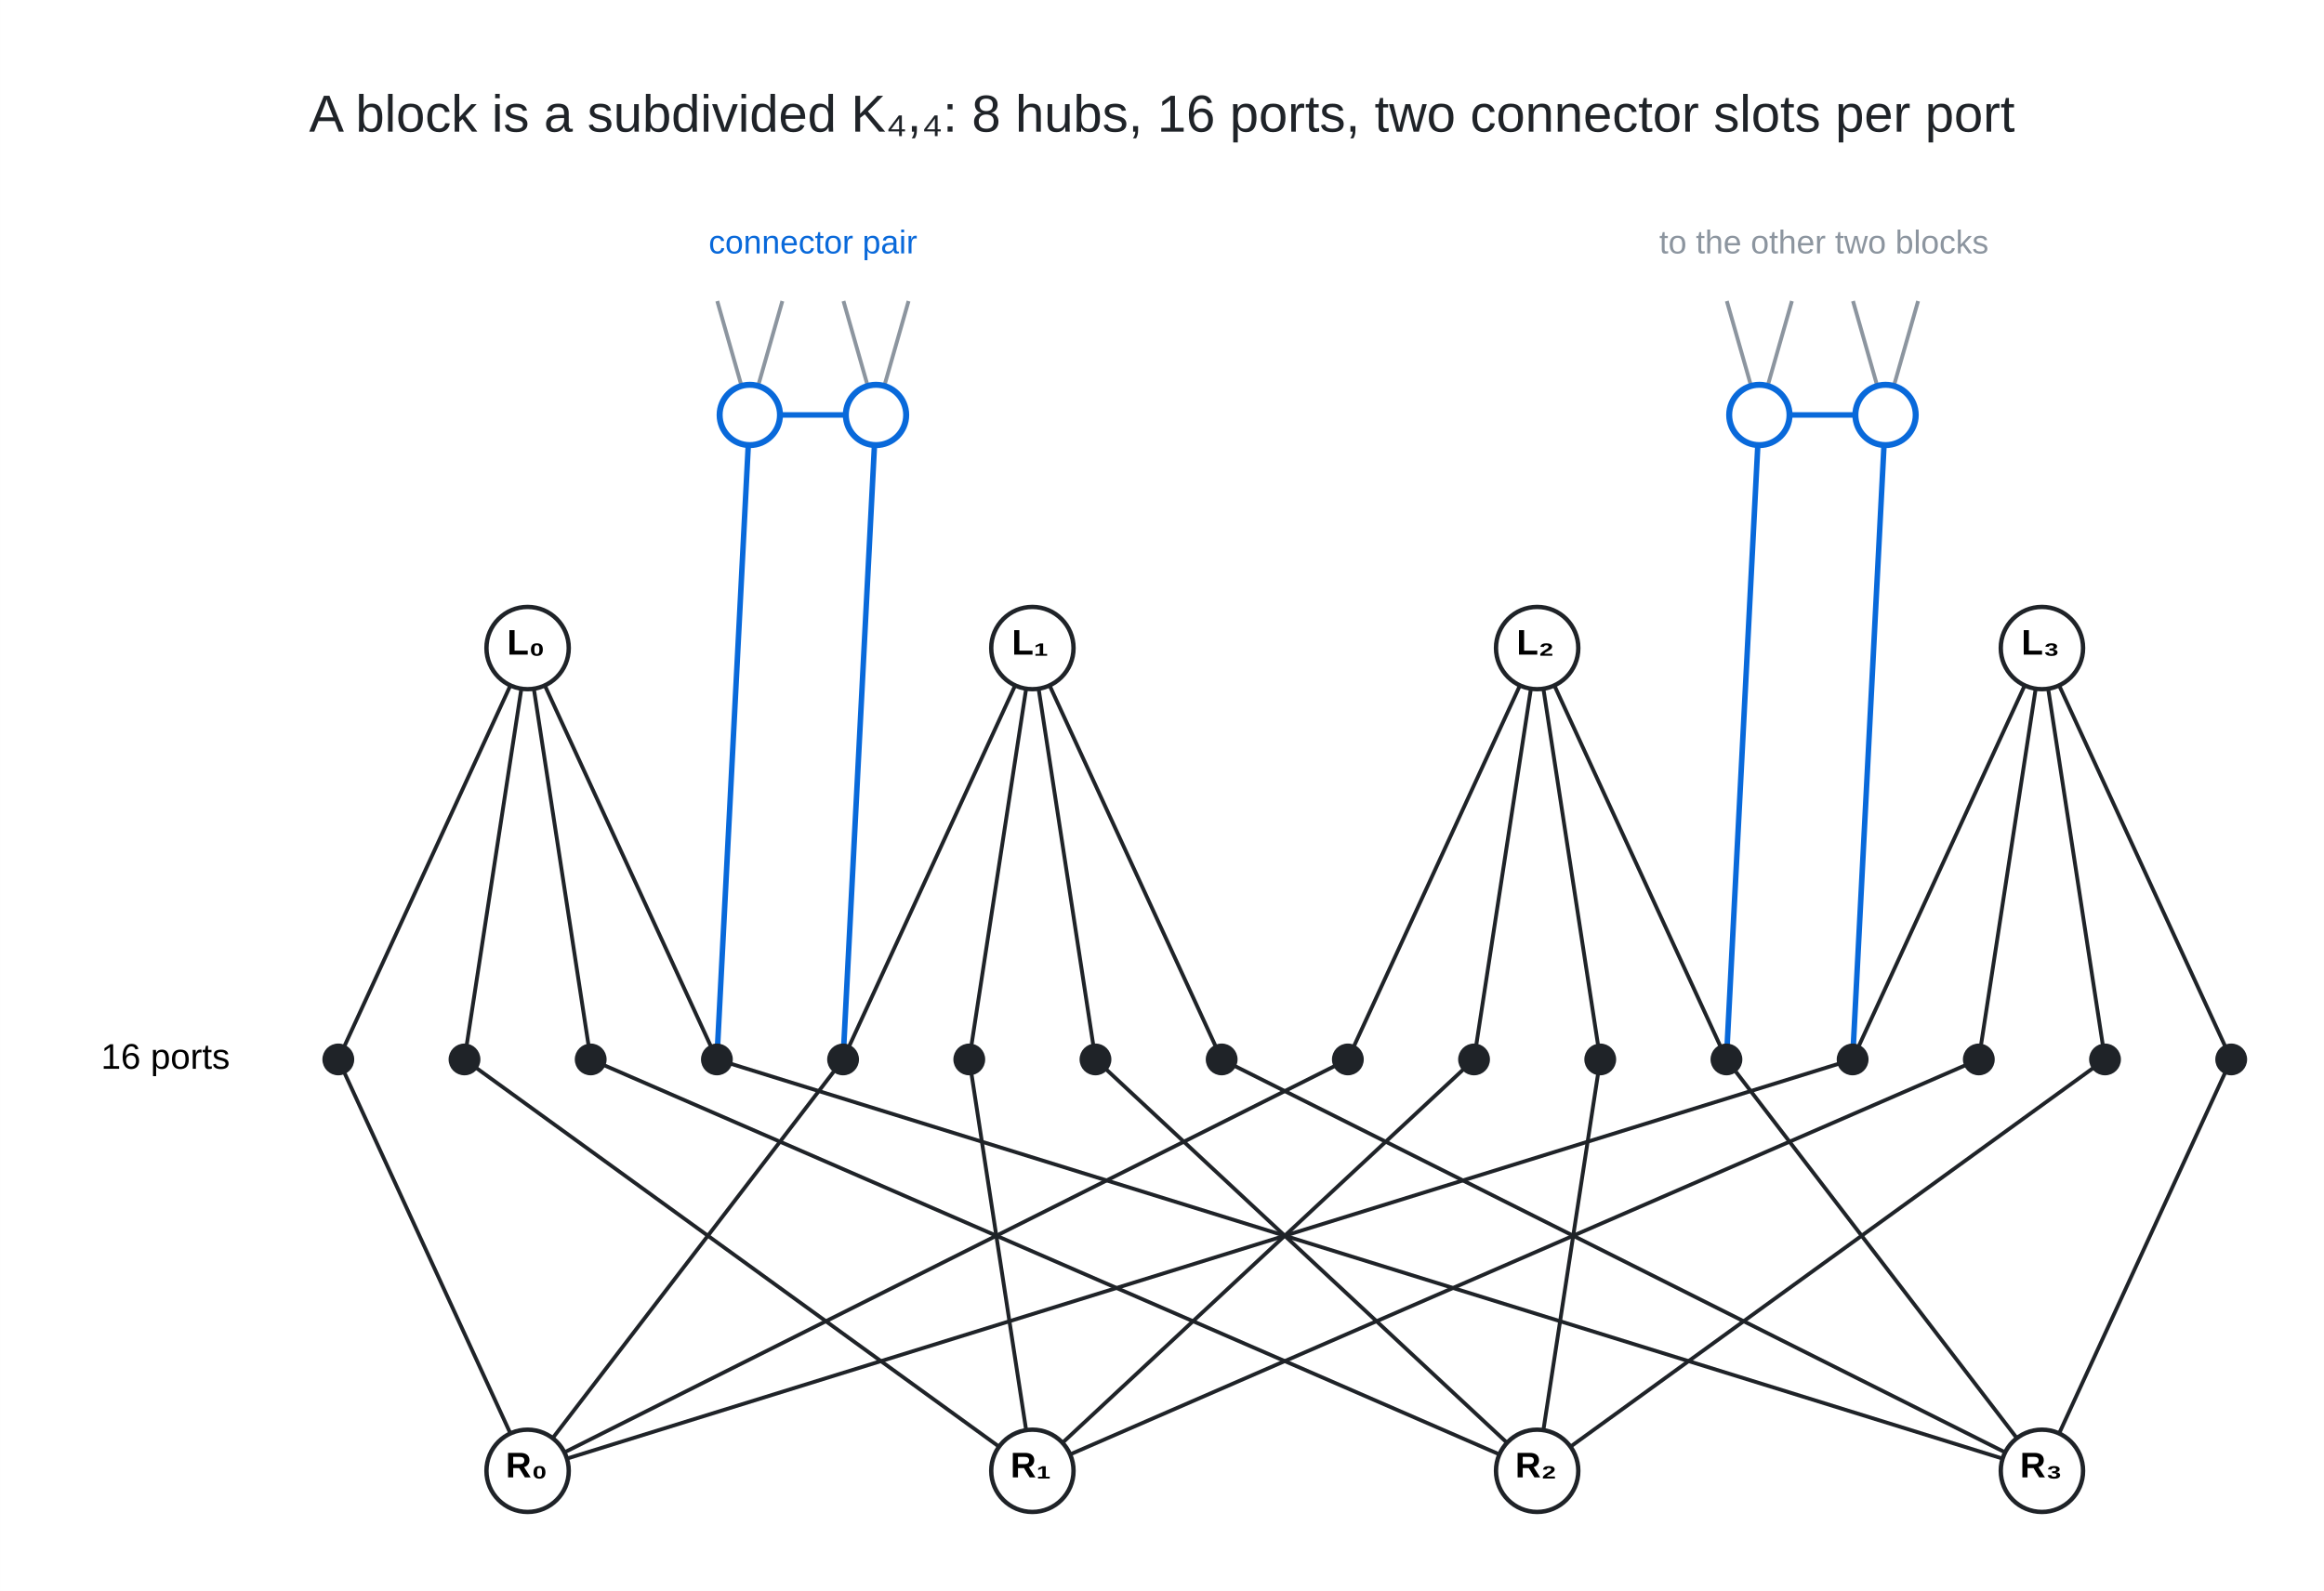
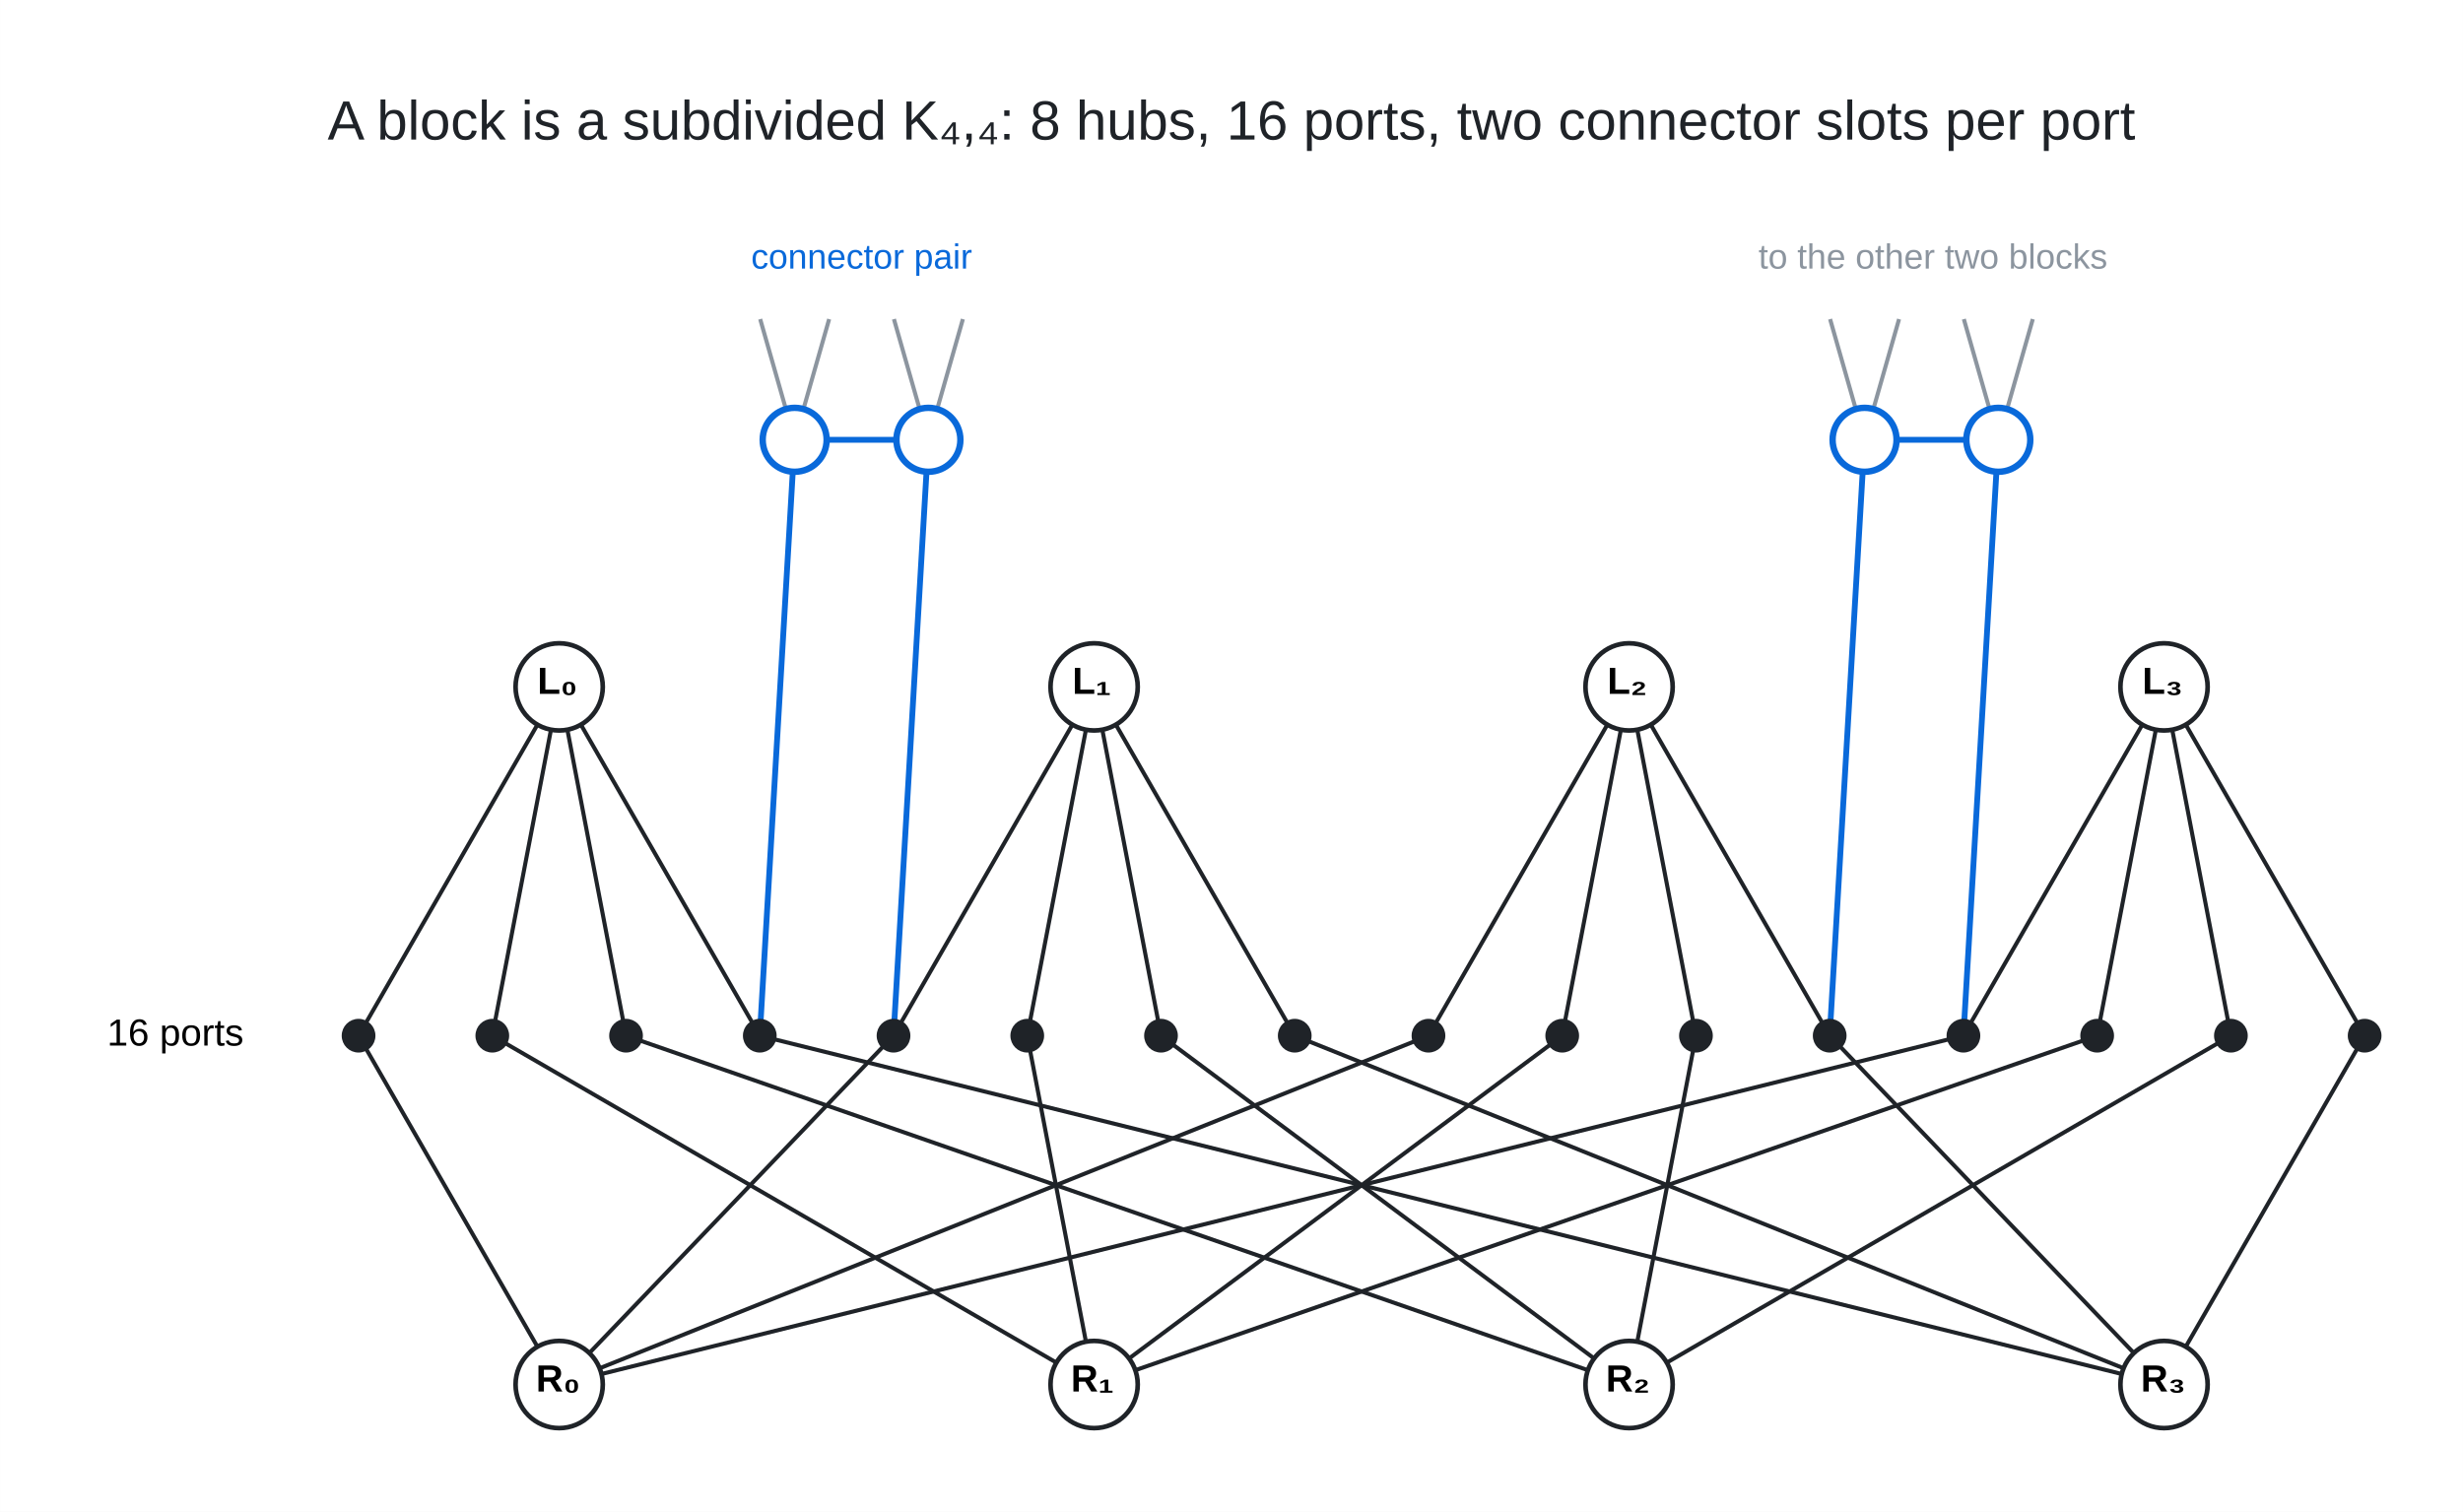
- <svg xmlns="http://www.w3.org/2000/svg" width="847pt" height="580pt" viewBox="0.00 0.00 847.10 580.10">
-   <g id="graph0" class="graph" transform="scale(1 1) rotate(0) translate(28.8 551.3)">
-     <polygon fill="white" stroke="transparent" points="-28.8,28.8 -28.8,-551.3 818.3,-551.3 818.3,28.8 -28.8,28.8" />
-     <text text-anchor="middle" x="394.75" y="-503.3" font-family="Arial" font-size="19.00" fill="#1f2328">A block is a subdivided K₄,₄: 8 hubs, 16 ports, two connector slots per port</text>
-     <text text-anchor="middle" x="394.75" y="-482.3" font-family="Arial" font-size="19.00" fill="#1f2328"> </text>
+ <svg xmlns="http://www.w3.org/2000/svg" width="847pt" height="520pt" viewBox="0.00 0.00 847.10 520.10">
+   <g id="graph0" class="graph" transform="scale(1 1) rotate(0) translate(28.8 491.3)">
+     <polygon fill="white" stroke="transparent" points="-28.8,28.8 -28.8,-491.3 818.3,-491.3 818.3,28.8 -28.8,28.8" />
+     <text text-anchor="middle" x="394.75" y="-443.3" font-family="Arial" font-size="19.00" fill="#1f2328">A block is a subdivided K₄,₄: 8 hubs, 16 ports, two connector slots per port</text>
+     <text text-anchor="middle" x="394.75" y="-422.3" font-family="Arial" font-size="19.00" fill="#1f2328"> </text>
    <g id="edge1" class="edge">
-       <path fill="none" stroke="#1f2328" stroke-width="1.4" d="M157.13,-301.16C142.25,-268.81 105.77,-189.5 96.61,-169.59" />
+       <path fill="none" stroke="#1f2328" stroke-width="1.4" d="M155.85,-241.7C140.55,-215.09 106.82,-156.43 97.14,-139.6" />
    </g>
    <g id="edge3" class="edge">
-       <path fill="none" stroke="#1f2328" stroke-width="1.4" d="M161.21,-300.07C156.19,-267.32 144.4,-190.45 141.27,-170.05" />
+       <path fill="none" stroke="#1f2328" stroke-width="1.4" d="M160.59,-239.8C155.41,-212.81 144.85,-157.71 141.53,-140.36" />
    </g>
    <g id="edge5" class="edge">
-       <path fill="none" stroke="#1f2328" stroke-width="1.4" d="M165.79,-300.07C170.81,-267.32 182.6,-190.45 185.73,-170.05" />
+       <path fill="none" stroke="#1f2328" stroke-width="1.4" d="M166.41,-239.8C171.59,-212.81 182.15,-157.71 185.47,-140.36" />
    </g>
    <g id="edge7" class="edge">
-       <path fill="none" stroke="#1f2328" stroke-width="1.4" d="M169.87,-301.16C184.75,-268.81 221.23,-189.5 230.39,-169.59" />
+       <path fill="none" stroke="#1f2328" stroke-width="1.4" d="M171.15,-241.7C186.45,-215.09 220.18,-156.43 229.86,-139.6" />
    </g>
    <g id="edge9" class="edge">
-       <path fill="none" stroke="#1f2328" stroke-width="1.4" d="M341.13,-301.16C326.25,-268.81 289.77,-189.5 280.61,-169.59" />
+       <path fill="none" stroke="#1f2328" stroke-width="1.4" d="M339.85,-241.7C324.55,-215.09 290.82,-156.43 281.14,-139.6" />
    </g>
    <g id="edge11" class="edge">
-       <path fill="none" stroke="#1f2328" stroke-width="1.4" d="M345.21,-300.07C340.19,-267.32 328.4,-190.45 325.27,-170.05" />
+       <path fill="none" stroke="#1f2328" stroke-width="1.4" d="M344.59,-239.8C339.41,-212.81 328.85,-157.71 325.53,-140.36" />
    </g>
    <g id="edge13" class="edge">
-       <path fill="none" stroke="#1f2328" stroke-width="1.4" d="M349.79,-300.07C354.81,-267.32 366.6,-190.45 369.73,-170.05" />
+       <path fill="none" stroke="#1f2328" stroke-width="1.4" d="M350.41,-239.8C355.59,-212.81 366.15,-157.71 369.47,-140.36" />
    </g>
    <g id="edge15" class="edge">
-       <path fill="none" stroke="#1f2328" stroke-width="1.4" d="M353.87,-301.16C368.75,-268.81 405.23,-189.5 414.39,-169.59" />
+       <path fill="none" stroke="#1f2328" stroke-width="1.4" d="M355.15,-241.7C370.45,-215.09 404.18,-156.43 413.86,-139.6" />
    </g>
    <g id="edge17" class="edge">
-       <path fill="none" stroke="#1f2328" stroke-width="1.4" d="M525.13,-301.16C510.25,-268.81 473.77,-189.5 464.61,-169.59" />
+       <path fill="none" stroke="#1f2328" stroke-width="1.4" d="M523.85,-241.7C508.55,-215.09 474.82,-156.43 465.14,-139.6" />
    </g>
    <g id="edge19" class="edge">
-       <path fill="none" stroke="#1f2328" stroke-width="1.4" d="M529.21,-300.07C524.19,-267.32 512.4,-190.45 509.27,-170.05" />
+       <path fill="none" stroke="#1f2328" stroke-width="1.4" d="M528.59,-239.8C523.41,-212.81 512.85,-157.71 509.53,-140.36" />
    </g>
    <g id="edge21" class="edge">
-       <path fill="none" stroke="#1f2328" stroke-width="1.4" d="M533.79,-300.07C538.81,-267.32 550.6,-190.45 553.73,-170.05" />
+       <path fill="none" stroke="#1f2328" stroke-width="1.4" d="M534.41,-239.8C539.59,-212.81 550.15,-157.71 553.47,-140.36" />
    </g>
    <g id="edge23" class="edge">
-       <path fill="none" stroke="#1f2328" stroke-width="1.4" d="M537.87,-301.16C552.75,-268.81 589.23,-189.5 598.39,-169.59" />
+       <path fill="none" stroke="#1f2328" stroke-width="1.4" d="M539.15,-241.7C554.45,-215.09 588.18,-156.43 597.86,-139.6" />
    </g>
    <g id="edge25" class="edge">
-       <path fill="none" stroke="#1f2328" stroke-width="1.4" d="M709.13,-301.16C694.25,-268.81 657.77,-189.5 648.61,-169.59" />
+       <path fill="none" stroke="#1f2328" stroke-width="1.4" d="M707.85,-241.7C692.55,-215.09 658.82,-156.43 649.14,-139.6" />
    </g>
    <g id="edge27" class="edge">
-       <path fill="none" stroke="#1f2328" stroke-width="1.4" d="M713.21,-300.07C708.19,-267.32 696.4,-190.45 693.27,-170.05" />
+       <path fill="none" stroke="#1f2328" stroke-width="1.4" d="M712.59,-239.8C707.41,-212.81 696.85,-157.71 693.53,-140.36" />
    </g>
    <g id="edge29" class="edge">
-       <path fill="none" stroke="#1f2328" stroke-width="1.4" d="M717.79,-300.07C722.81,-267.32 734.6,-190.45 737.73,-170.05" />
+       <path fill="none" stroke="#1f2328" stroke-width="1.4" d="M718.41,-239.8C723.59,-212.81 734.15,-157.71 737.47,-140.36" />
    </g>
    <g id="edge31" class="edge">
-       <path fill="none" stroke="#1f2328" stroke-width="1.4" d="M721.87,-301.16C736.75,-268.81 773.23,-189.5 782.39,-169.59" />
+       <path fill="none" stroke="#1f2328" stroke-width="1.4" d="M723.15,-241.7C738.45,-215.09 772.18,-156.43 781.86,-139.6" />
    </g>
    <g id="edge2" class="edge">
-       <path fill="none" stroke="#1f2328" stroke-width="1.4" d="M157.13,-28.84C142.25,-61.19 105.77,-140.5 96.61,-160.41" />
+       <path fill="none" stroke="#1f2328" stroke-width="1.4" d="M155.85,-28.3C140.55,-54.91 106.82,-113.57 97.14,-130.4" />
    </g>
    <g id="edge10" class="edge">
-       <path fill="none" stroke="#1f2328" stroke-width="1.4" d="M172.72,-27.02C196.59,-58.17 259.68,-140.45 275.07,-160.53" />
+       <path fill="none" stroke="#1f2328" stroke-width="1.4" d="M174.11,-26.07C198.8,-51.84 259.17,-114.83 274.77,-131.11" />
    </g>
    <g id="edge18" class="edge">
-       <path fill="none" stroke="#1f2328" stroke-width="1.4" d="M177.12,-21.83C230.59,-48.66 424.75,-146.06 457.72,-162.6" />
+       <path fill="none" stroke="#1f2328" stroke-width="1.4" d="M177.52,-20.63C231.55,-42.31 424.91,-119.91 457.74,-133.09" />
    </g>
    <g id="edge26" class="edge">
-       <path fill="none" stroke="#1f2328" stroke-width="1.4" d="M177.96,-19.49C252.98,-42.79 596.3,-149.41 641.57,-163.47" />
+       <path fill="none" stroke="#1f2328" stroke-width="1.4" d="M178.22,-18.66C253.79,-37.43 596.41,-122.55 641.58,-133.78" />
    </g>
    <g id="edge4" class="edge">
-       <path fill="none" stroke="#1f2328" stroke-width="1.4" d="M335.17,-23.93C294.96,-53.07 168.81,-144.48 144.56,-162.06" />
+       <path fill="none" stroke="#1f2328" stroke-width="1.4" d="M334.24,-22.69C293.37,-46.38 170.59,-117.56 145.15,-132.31" />
    </g>
    <g id="edge12" class="edge">
-       <path fill="none" stroke="#1f2328" stroke-width="1.4" d="M345.21,-29.93C340.19,-62.68 328.4,-139.55 325.27,-159.95" />
+       <path fill="none" stroke="#1f2328" stroke-width="1.4" d="M344.59,-30.2C339.41,-57.19 328.85,-112.29 325.53,-129.64" />
    </g>
    <g id="edge20" class="edge">
-       <path fill="none" stroke="#1f2328" stroke-width="1.4" d="M358.57,-25.31C390.96,-55.49 484.58,-142.72 504.67,-161.44" />
+       <path fill="none" stroke="#1f2328" stroke-width="1.4" d="M359.6,-24.02C392.8,-48.77 484.2,-116.89 504.48,-132" />
    </g>
    <g id="edge28" class="edge">
-       <path fill="none" stroke="#1f2328" stroke-width="1.4" d="M361.45,-21.07C420.95,-46.94 652.09,-147.43 687.84,-162.98" />
+       <path fill="none" stroke="#1f2328" stroke-width="1.4" d="M361.88,-20C421.82,-40.85 650.32,-120.33 687.4,-133.23" />
    </g>
    <g id="edge6" class="edge">
-       <path fill="none" stroke="#1f2328" stroke-width="1.4" d="M517.55,-21.07C458.05,-46.94 226.91,-147.43 191.16,-162.98" />
+       <path fill="none" stroke="#1f2328" stroke-width="1.4" d="M517.12,-20C457.18,-40.85 228.68,-120.33 191.6,-133.23" />
    </g>
    <g id="edge14" class="edge">
-       <path fill="none" stroke="#1f2328" stroke-width="1.4" d="M520.43,-25.31C488.04,-55.49 394.42,-142.72 374.33,-161.44" />
+       <path fill="none" stroke="#1f2328" stroke-width="1.4" d="M519.4,-24.02C486.2,-48.77 394.8,-116.89 374.52,-132" />
    </g>
    <g id="edge22" class="edge">
-       <path fill="none" stroke="#1f2328" stroke-width="1.4" d="M533.79,-29.93C538.81,-62.68 550.6,-139.55 553.73,-159.95" />
+       <path fill="none" stroke="#1f2328" stroke-width="1.4" d="M534.41,-30.2C539.59,-57.19 550.15,-112.29 553.47,-129.64" />
    </g>
    <g id="edge30" class="edge">
-       <path fill="none" stroke="#1f2328" stroke-width="1.4" d="M543.83,-23.93C584.04,-53.07 710.19,-144.48 734.44,-162.06" />
+       <path fill="none" stroke="#1f2328" stroke-width="1.4" d="M544.76,-22.69C585.63,-46.38 708.41,-117.56 733.85,-132.31" />
    </g>
    <g id="edge8" class="edge">
-       <path fill="none" stroke="#1f2328" stroke-width="1.4" d="M701.04,-19.49C626.02,-42.79 282.7,-149.41 237.43,-163.47" />
+       <path fill="none" stroke="#1f2328" stroke-width="1.4" d="M700.78,-18.66C625.21,-37.43 282.59,-122.55 237.42,-133.78" />
    </g>
    <g id="edge16" class="edge">
-       <path fill="none" stroke="#1f2328" stroke-width="1.4" d="M701.88,-21.83C648.41,-48.66 454.25,-146.06 421.28,-162.6" />
+       <path fill="none" stroke="#1f2328" stroke-width="1.4" d="M701.48,-20.63C647.45,-42.31 454.09,-119.91 421.26,-133.09" />
    </g>
    <g id="edge24" class="edge">
-       <path fill="none" stroke="#1f2328" stroke-width="1.4" d="M706.28,-27.02C682.41,-58.17 619.32,-140.45 603.93,-160.53" />
+       <path fill="none" stroke="#1f2328" stroke-width="1.4" d="M704.89,-26.07C680.2,-51.84 619.83,-114.83 604.23,-131.11" />
    </g>
    <g id="edge32" class="edge">
-       <path fill="none" stroke="#1f2328" stroke-width="1.4" d="M721.87,-28.84C736.75,-61.19 773.23,-140.5 782.39,-160.41" />
+       <path fill="none" stroke="#1f2328" stroke-width="1.4" d="M723.15,-28.3C738.45,-54.91 772.18,-113.57 781.86,-130.4" />
    </g>
    <g id="edge33" class="edge">
-       <path fill="none" stroke="#0969da" stroke-width="2" d="M243.94,-388.98C241.81,-347.24 234.27,-199.71 232.76,-170.17" />
+       <path fill="none" stroke="#0969da" stroke-width="2" d="M243.85,-328.98C241.63,-291.05 234.36,-166.82 232.8,-140.09" />
    </g>
    <g id="edge34" class="edge">
-       <path fill="none" stroke="#8c959f" stroke-width="1.4" d="M241.47,-410.6C238.25,-421.87 233.5,-438.5 232.64,-441.52" />
+       <path fill="none" stroke="#8c959f" stroke-width="1.4" d="M241.47,-350.6C238.25,-361.87 233.5,-378.5 232.64,-381.52" />
    </g>
    <g id="edge35" class="edge">
-       <path fill="none" stroke="#8c959f" stroke-width="1.4" d="M247.53,-410.6C250.75,-421.87 255.5,-438.5 256.36,-441.52" />
+       <path fill="none" stroke="#8c959f" stroke-width="1.4" d="M247.53,-350.6C250.75,-361.87 255.5,-378.5 256.36,-381.52" />
    </g>
    <g id="edge39" class="edge">
-       <path fill="none" stroke="#0969da" stroke-width="2" d="M255.64,-400C262.87,-400 272.26,-400 279.47,-400" />
+       <path fill="none" stroke="#0969da" stroke-width="2" d="M255.64,-340C262.87,-340 272.26,-340 279.47,-340" />
    </g>
    <g id="edge36" class="edge">
-       <path fill="none" stroke="#0969da" stroke-width="2" d="M289.94,-388.98C287.81,-347.24 280.27,-199.71 278.76,-170.17" />
+       <path fill="none" stroke="#0969da" stroke-width="2" d="M289.85,-328.98C287.63,-291.05 280.36,-166.82 278.8,-140.09" />
    </g>
    <g id="edge37" class="edge">
-       <path fill="none" stroke="#8c959f" stroke-width="1.4" d="M287.47,-410.6C284.25,-421.87 279.5,-438.5 278.64,-441.52" />
+       <path fill="none" stroke="#8c959f" stroke-width="1.4" d="M287.47,-350.6C284.25,-361.87 279.5,-378.5 278.64,-381.52" />
    </g>
    <g id="edge38" class="edge">
-       <path fill="none" stroke="#8c959f" stroke-width="1.4" d="M293.53,-410.6C296.75,-421.87 301.5,-438.5 302.36,-441.52" />
+       <path fill="none" stroke="#8c959f" stroke-width="1.4" d="M293.53,-350.6C296.75,-361.87 301.5,-378.5 302.36,-381.52" />
    </g>
    <g id="edge40" class="edge">
-       <path fill="none" stroke="#0969da" stroke-width="2" d="M611.94,-388.98C609.81,-347.24 602.27,-199.71 600.76,-170.17" />
+       <path fill="none" stroke="#0969da" stroke-width="2" d="M611.85,-328.98C609.63,-291.05 602.36,-166.82 600.8,-140.09" />
    </g>
    <g id="edge41" class="edge">
-       <path fill="none" stroke="#8c959f" stroke-width="1.4" d="M609.47,-410.6C606.25,-421.87 601.5,-438.5 600.64,-441.52" />
+       <path fill="none" stroke="#8c959f" stroke-width="1.4" d="M609.47,-350.6C606.25,-361.87 601.5,-378.5 600.64,-381.52" />
    </g>
    <g id="edge42" class="edge">
-       <path fill="none" stroke="#8c959f" stroke-width="1.4" d="M615.53,-410.6C618.75,-421.87 623.5,-438.5 624.36,-441.52" />
+       <path fill="none" stroke="#8c959f" stroke-width="1.4" d="M615.53,-350.6C618.75,-361.87 623.5,-378.5 624.36,-381.52" />
    </g>
    <g id="edge46" class="edge">
-       <path fill="none" stroke="#0969da" stroke-width="2" d="M623.64,-400C630.87,-400 640.26,-400 647.47,-400" />
+       <path fill="none" stroke="#0969da" stroke-width="2" d="M623.64,-340C630.87,-340 640.26,-340 647.47,-340" />
    </g>
    <g id="edge43" class="edge">
-       <path fill="none" stroke="#0969da" stroke-width="2" d="M657.94,-388.98C655.81,-347.24 648.27,-199.71 646.76,-170.17" />
+       <path fill="none" stroke="#0969da" stroke-width="2" d="M657.85,-328.98C655.63,-291.05 648.36,-166.82 646.8,-140.09" />
    </g>
    <g id="edge44" class="edge">
-       <path fill="none" stroke="#8c959f" stroke-width="1.4" d="M655.47,-410.6C652.25,-421.87 647.5,-438.5 646.64,-441.52" />
+       <path fill="none" stroke="#8c959f" stroke-width="1.4" d="M655.47,-350.6C652.25,-361.87 647.5,-378.5 646.64,-381.52" />
    </g>
    <g id="edge45" class="edge">
-       <path fill="none" stroke="#8c959f" stroke-width="1.4" d="M661.53,-410.6C664.75,-421.87 669.5,-438.5 670.36,-441.52" />
+       <path fill="none" stroke="#8c959f" stroke-width="1.4" d="M661.53,-350.6C664.75,-361.87 669.5,-378.5 670.36,-381.52" />
    </g>
    <g id="node1" class="node">
-       <ellipse fill="none" stroke="#1f2328" stroke-width="1.6" cx="163.5" cy="-315" rx="15" ry="15" />
-       <text text-anchor="start" x="156" y="-312.6" font-family="Arial" font-weight="bold" font-size="13.00">L₀</text>
+       <ellipse fill="none" stroke="#1f2328" stroke-width="1.6" cx="163.5" cy="-255" rx="15" ry="15" />
+       <text text-anchor="start" x="156" y="-252.6" font-family="Arial" font-weight="bold" font-size="13.00">L₀</text>
    </g>
    <g id="node2" class="node">
-       <ellipse fill="none" stroke="#1f2328" stroke-width="1.6" cx="347.5" cy="-315" rx="15" ry="15" />
-       <text text-anchor="start" x="340" y="-312.6" font-family="Arial" font-weight="bold" font-size="13.00">L₁</text>
+       <ellipse fill="none" stroke="#1f2328" stroke-width="1.6" cx="347.5" cy="-255" rx="15" ry="15" />
+       <text text-anchor="start" x="340" y="-252.6" font-family="Arial" font-weight="bold" font-size="13.00">L₁</text>
    </g>
    <g id="node3" class="node">
-       <ellipse fill="none" stroke="#1f2328" stroke-width="1.6" cx="531.5" cy="-315" rx="15" ry="15" />
-       <text text-anchor="start" x="524" y="-312.6" font-family="Arial" font-weight="bold" font-size="13.00">L₂</text>
+       <ellipse fill="none" stroke="#1f2328" stroke-width="1.6" cx="531.5" cy="-255" rx="15" ry="15" />
+       <text text-anchor="start" x="524" y="-252.6" font-family="Arial" font-weight="bold" font-size="13.00">L₂</text>
    </g>
    <g id="node4" class="node">
-       <ellipse fill="none" stroke="#1f2328" stroke-width="1.6" cx="715.5" cy="-315" rx="15" ry="15" />
-       <text text-anchor="start" x="708" y="-312.6" font-family="Arial" font-weight="bold" font-size="13.00">L₃</text>
+       <ellipse fill="none" stroke="#1f2328" stroke-width="1.6" cx="715.5" cy="-255" rx="15" ry="15" />
+       <text text-anchor="start" x="708" y="-252.6" font-family="Arial" font-weight="bold" font-size="13.00">L₃</text>
    </g>
    <g id="node5" class="node">
      <ellipse fill="none" stroke="#1f2328" stroke-width="1.6" cx="163.5" cy="-15" rx="15" ry="15" />
      <text text-anchor="start" x="155.5" y="-12.6" font-family="Arial" font-weight="bold" font-size="13.00">R₀</text>
    </g>
    <g id="node6" class="node">
      <ellipse fill="none" stroke="#1f2328" stroke-width="1.6" cx="347.5" cy="-15" rx="15" ry="15" />
      <text text-anchor="start" x="339.5" y="-12.6" font-family="Arial" font-weight="bold" font-size="13.00">R₁</text>
    </g>
    <g id="node7" class="node">
      <ellipse fill="none" stroke="#1f2328" stroke-width="1.6" cx="531.5" cy="-15" rx="15" ry="15" />
      <text text-anchor="start" x="523.5" y="-12.6" font-family="Arial" font-weight="bold" font-size="13.00">R₂</text>
    </g>
    <g id="node8" class="node">
      <ellipse fill="none" stroke="#1f2328" stroke-width="1.6" cx="715.5" cy="-15" rx="15" ry="15" />
      <text text-anchor="start" x="707.5" y="-12.6" font-family="Arial" font-weight="bold" font-size="13.00">R₃</text>
    </g>
    <g id="node9" class="node">
-       <ellipse fill="#1f2328" stroke="#1f2328" stroke-width="1.6" cx="94.5" cy="-165" rx="5" ry="5" />
+       <ellipse fill="#1f2328" stroke="#1f2328" stroke-width="1.6" cx="94.5" cy="-135" rx="5" ry="5" />
    </g>
    <g id="node10" class="node">
-       <ellipse fill="#1f2328" stroke="#1f2328" stroke-width="1.6" cx="140.5" cy="-165" rx="5" ry="5" />
+       <ellipse fill="#1f2328" stroke="#1f2328" stroke-width="1.6" cx="140.5" cy="-135" rx="5" ry="5" />
    </g>
    <g id="node11" class="node">
-       <ellipse fill="#1f2328" stroke="#1f2328" stroke-width="1.6" cx="186.5" cy="-165" rx="5" ry="5" />
+       <ellipse fill="#1f2328" stroke="#1f2328" stroke-width="1.6" cx="186.5" cy="-135" rx="5" ry="5" />
    </g>
    <g id="node12" class="node">
-       <ellipse fill="#1f2328" stroke="#1f2328" stroke-width="1.6" cx="232.5" cy="-165" rx="5" ry="5" />
+       <ellipse fill="#1f2328" stroke="#1f2328" stroke-width="1.6" cx="232.5" cy="-135" rx="5" ry="5" />
    </g>
    <g id="node13" class="node">
-       <ellipse fill="#1f2328" stroke="#1f2328" stroke-width="1.6" cx="278.5" cy="-165" rx="5" ry="5" />
+       <ellipse fill="#1f2328" stroke="#1f2328" stroke-width="1.6" cx="278.5" cy="-135" rx="5" ry="5" />
    </g>
    <g id="node14" class="node">
-       <ellipse fill="#1f2328" stroke="#1f2328" stroke-width="1.6" cx="324.5" cy="-165" rx="5" ry="5" />
+       <ellipse fill="#1f2328" stroke="#1f2328" stroke-width="1.6" cx="324.5" cy="-135" rx="5" ry="5" />
    </g>
    <g id="node15" class="node">
-       <ellipse fill="#1f2328" stroke="#1f2328" stroke-width="1.6" cx="370.5" cy="-165" rx="5" ry="5" />
+       <ellipse fill="#1f2328" stroke="#1f2328" stroke-width="1.6" cx="370.5" cy="-135" rx="5" ry="5" />
    </g>
    <g id="node16" class="node">
-       <ellipse fill="#1f2328" stroke="#1f2328" stroke-width="1.6" cx="416.5" cy="-165" rx="5" ry="5" />
+       <ellipse fill="#1f2328" stroke="#1f2328" stroke-width="1.6" cx="416.5" cy="-135" rx="5" ry="5" />
    </g>
    <g id="node17" class="node">
-       <ellipse fill="#1f2328" stroke="#1f2328" stroke-width="1.6" cx="462.5" cy="-165" rx="5" ry="5" />
+       <ellipse fill="#1f2328" stroke="#1f2328" stroke-width="1.6" cx="462.5" cy="-135" rx="5" ry="5" />
    </g>
    <g id="node18" class="node">
-       <ellipse fill="#1f2328" stroke="#1f2328" stroke-width="1.6" cx="508.5" cy="-165" rx="5" ry="5" />
+       <ellipse fill="#1f2328" stroke="#1f2328" stroke-width="1.6" cx="508.5" cy="-135" rx="5" ry="5" />
    </g>
    <g id="node19" class="node">
-       <ellipse fill="#1f2328" stroke="#1f2328" stroke-width="1.6" cx="554.5" cy="-165" rx="5" ry="5" />
+       <ellipse fill="#1f2328" stroke="#1f2328" stroke-width="1.6" cx="554.5" cy="-135" rx="5" ry="5" />
    </g>
    <g id="node20" class="node">
-       <ellipse fill="#1f2328" stroke="#1f2328" stroke-width="1.6" cx="600.5" cy="-165" rx="5" ry="5" />
+       <ellipse fill="#1f2328" stroke="#1f2328" stroke-width="1.6" cx="600.5" cy="-135" rx="5" ry="5" />
    </g>
    <g id="node21" class="node">
-       <ellipse fill="#1f2328" stroke="#1f2328" stroke-width="1.6" cx="646.5" cy="-165" rx="5" ry="5" />
+       <ellipse fill="#1f2328" stroke="#1f2328" stroke-width="1.6" cx="646.5" cy="-135" rx="5" ry="5" />
    </g>
    <g id="node22" class="node">
-       <ellipse fill="#1f2328" stroke="#1f2328" stroke-width="1.6" cx="692.5" cy="-165" rx="5" ry="5" />
+       <ellipse fill="#1f2328" stroke="#1f2328" stroke-width="1.6" cx="692.5" cy="-135" rx="5" ry="5" />
    </g>
    <g id="node23" class="node">
-       <ellipse fill="#1f2328" stroke="#1f2328" stroke-width="1.6" cx="738.5" cy="-165" rx="5" ry="5" />
+       <ellipse fill="#1f2328" stroke="#1f2328" stroke-width="1.6" cx="738.5" cy="-135" rx="5" ry="5" />
    </g>
    <g id="node24" class="node">
-       <ellipse fill="#1f2328" stroke="#1f2328" stroke-width="1.6" cx="784.5" cy="-165" rx="5" ry="5" />
+       <ellipse fill="#1f2328" stroke="#1f2328" stroke-width="1.6" cx="784.5" cy="-135" rx="5" ry="5" />
    </g>
    <g id="node25" class="node">
-       <ellipse fill="none" stroke="#0969da" stroke-width="2.2" cx="244.5" cy="-400" rx="11" ry="11" />
+       <ellipse fill="none" stroke="#0969da" stroke-width="2.2" cx="244.5" cy="-340" rx="11" ry="11" />
    </g>
    <g id="node28" class="node">
-       <ellipse fill="none" stroke="#0969da" stroke-width="2.2" cx="290.5" cy="-400" rx="11" ry="11" />
+       <ellipse fill="none" stroke="#0969da" stroke-width="2.2" cx="290.5" cy="-340" rx="11" ry="11" />
    </g>
    <g id="node31" class="node">
-       <ellipse fill="none" stroke="#0969da" stroke-width="2.2" cx="612.5" cy="-400" rx="11" ry="11" />
+       <ellipse fill="none" stroke="#0969da" stroke-width="2.2" cx="612.5" cy="-340" rx="11" ry="11" />
    </g>
    <g id="node34" class="node">
-       <ellipse fill="none" stroke="#0969da" stroke-width="2.2" cx="658.5" cy="-400" rx="11" ry="11" />
+       <ellipse fill="none" stroke="#0969da" stroke-width="2.2" cx="658.5" cy="-340" rx="11" ry="11" />
    </g>
    <g id="node37" class="node">
-       <text text-anchor="start" x="8" y="-161.6" font-family="Arial" font-size="13.00">16 ports</text>
+       <text text-anchor="start" x="8" y="-131.6" font-family="Arial" font-size="13.00">16 ports</text>
    </g>
    <g id="node38" class="node">
-       <text text-anchor="start" x="229.5" y="-458.9" font-family="Arial" font-size="12.00" fill="#0969da">connector pair</text>
+       <text text-anchor="start" x="229.5" y="-398.9" font-family="Arial" font-size="12.00" fill="#0969da">connector pair</text>
    </g>
    <g id="node39" class="node">
-       <text text-anchor="start" x="576" y="-458.9" font-family="Arial" font-size="12.00" fill="#8c959f">to the other two blocks</text>
+       <text text-anchor="start" x="576" y="-398.9" font-family="Arial" font-size="12.00" fill="#8c959f">to the other two blocks</text>
    </g>
  </g>
</svg>
